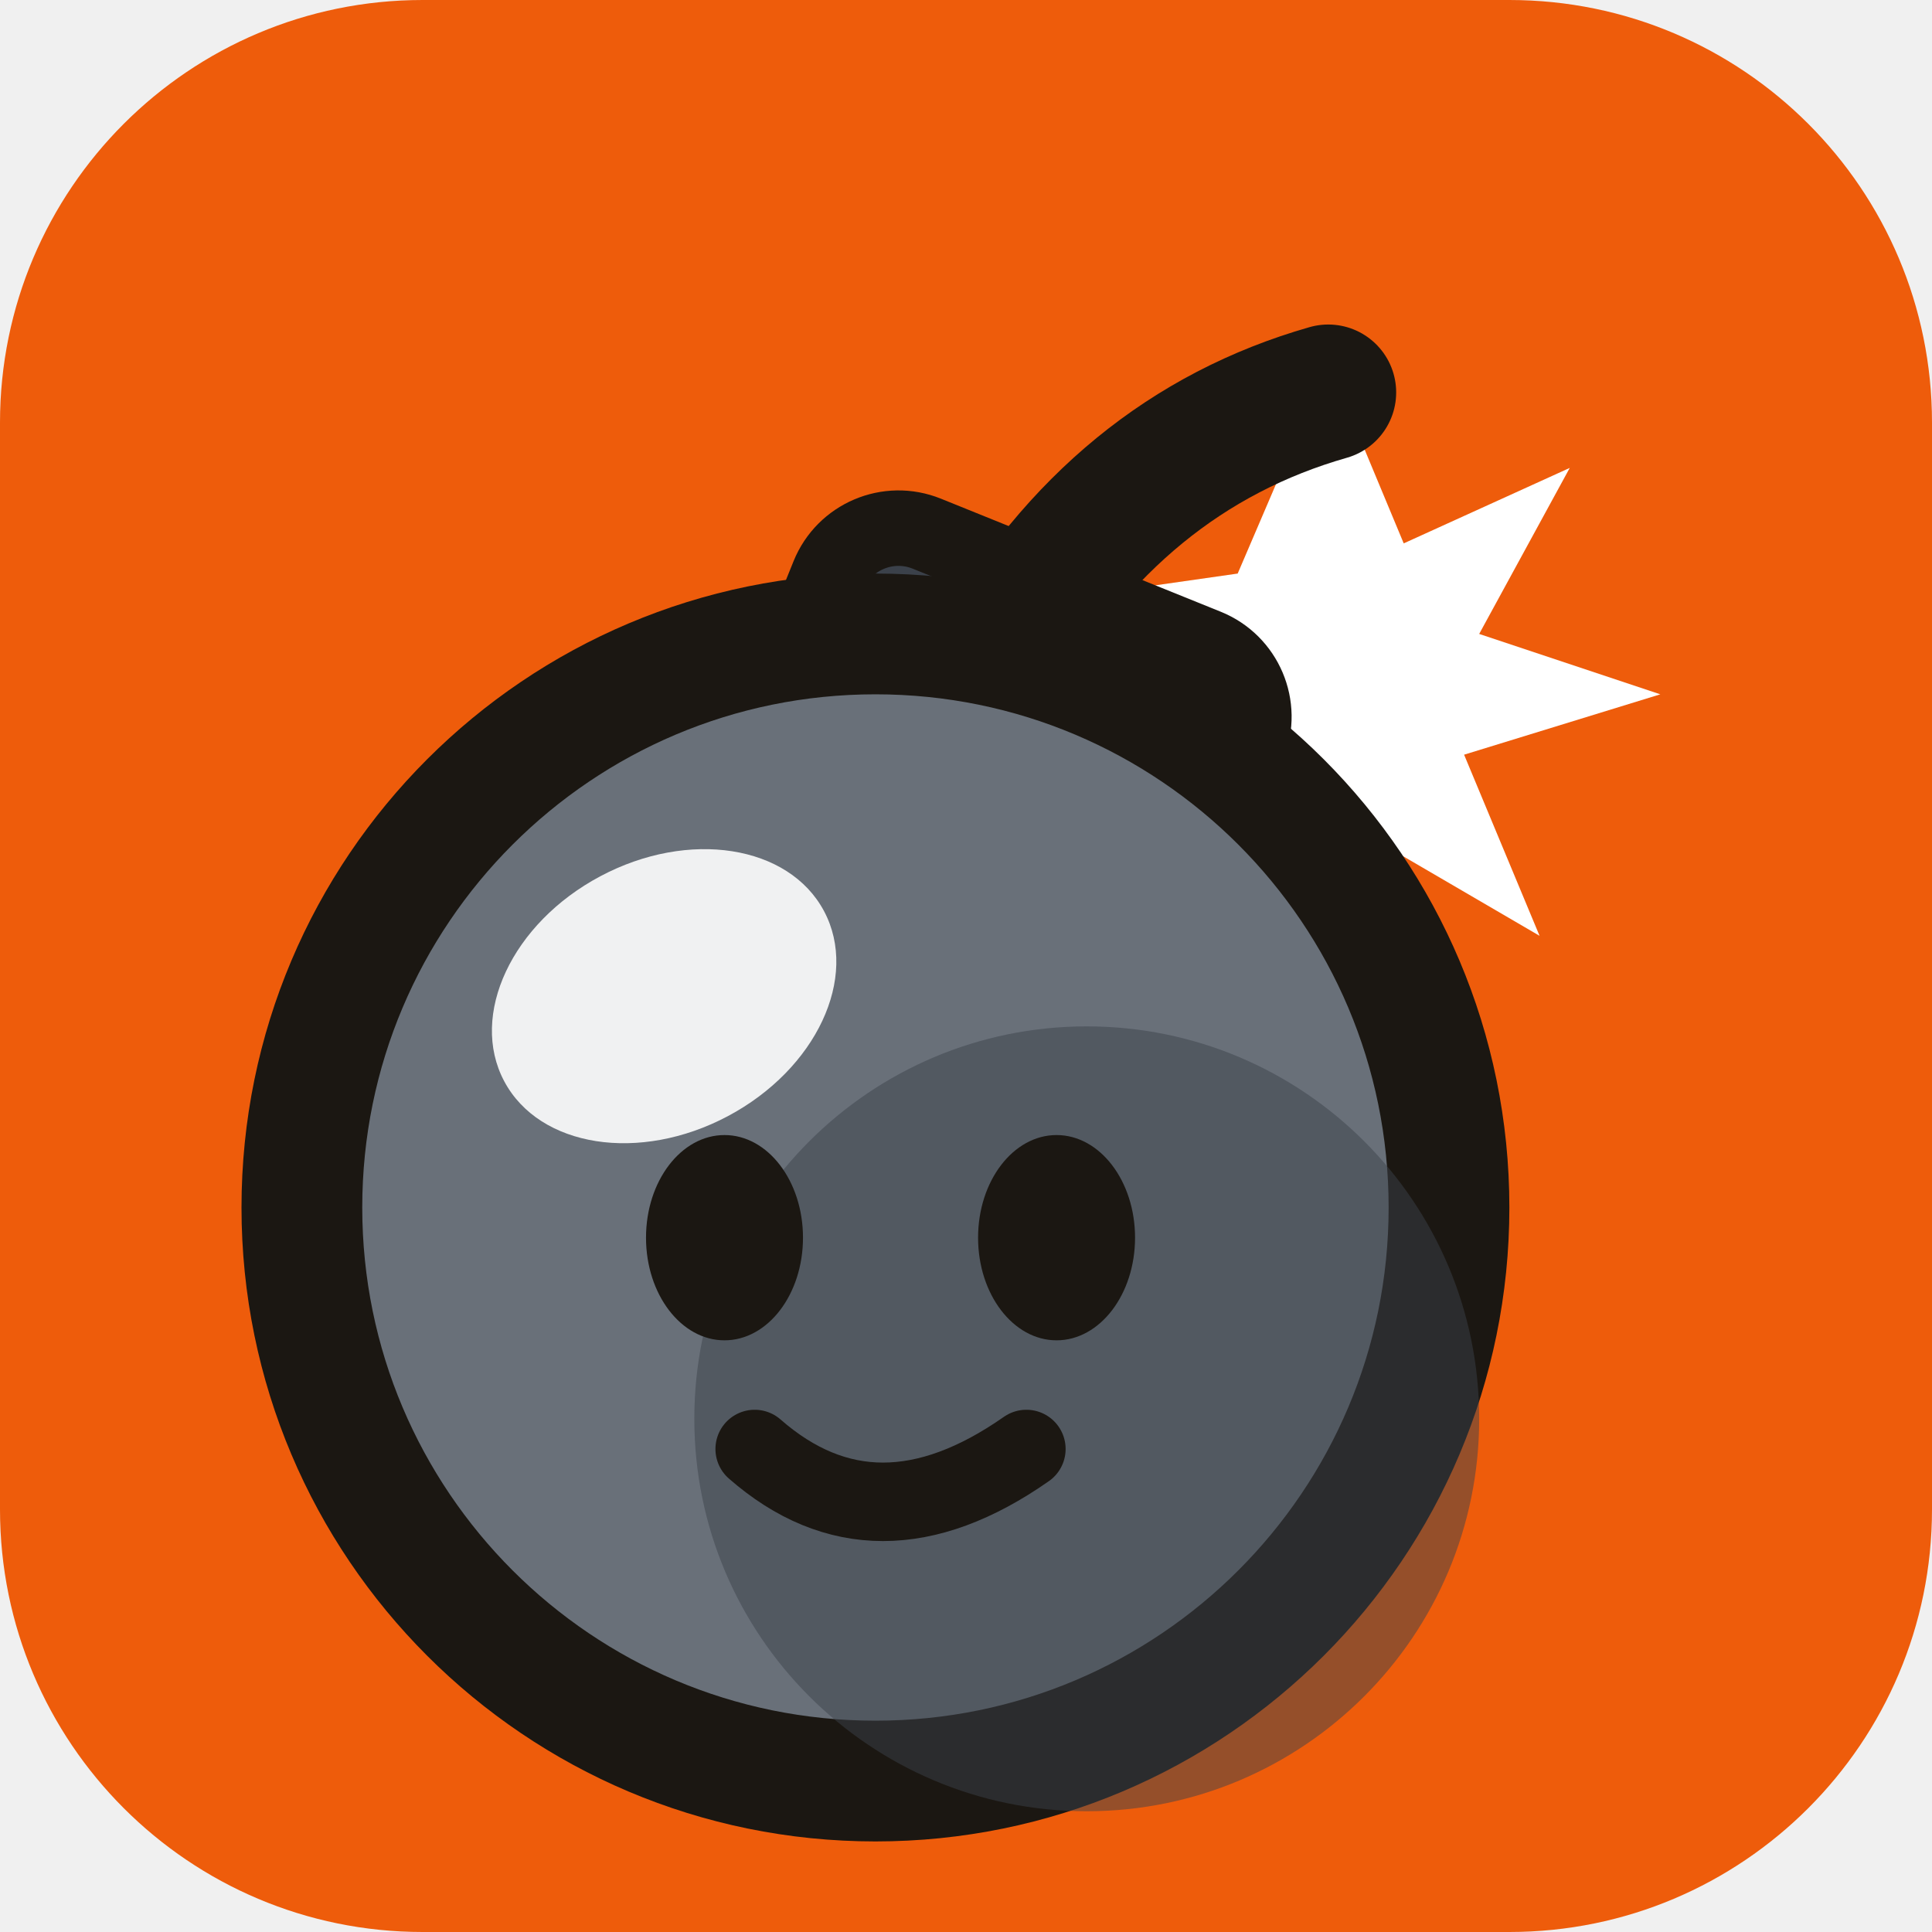
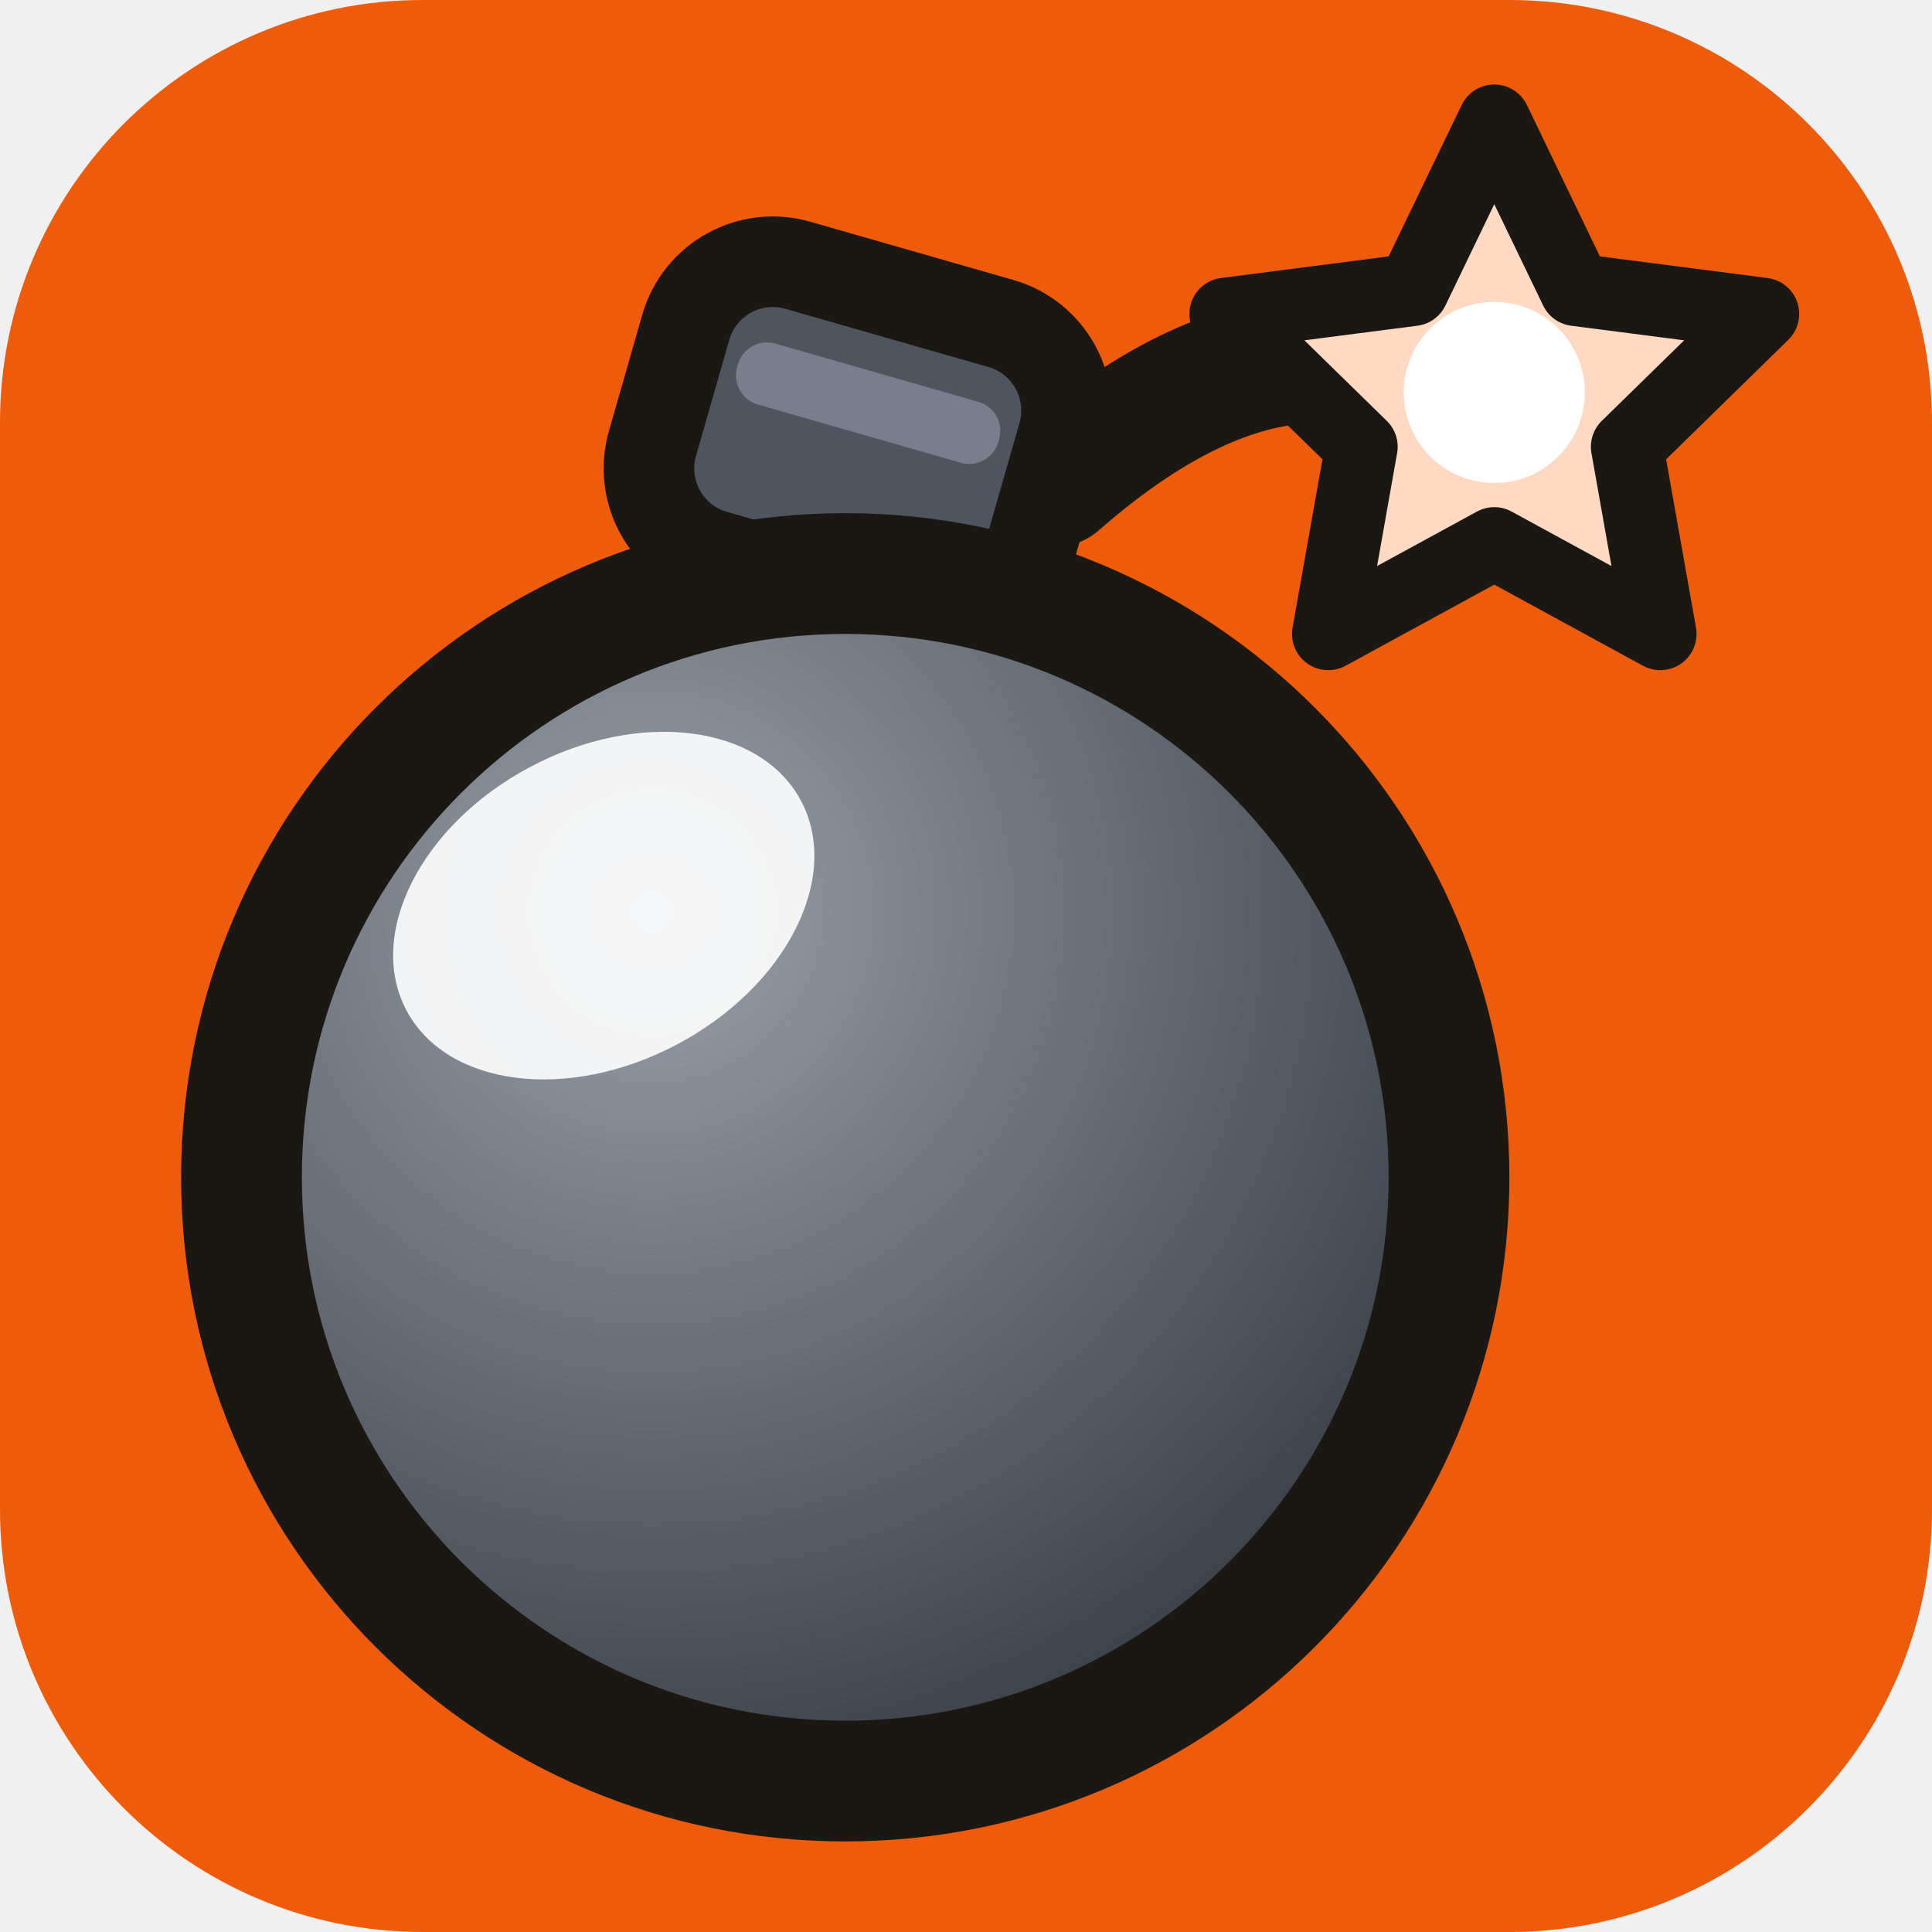
<svg xmlns="http://www.w3.org/2000/svg" viewBox="0 0 64 64">
+   <defs>
+     <radialGradient id="fav-body" cx="0.34" cy="0.28" r="0.88">
+       <stop offset="0%" stop-color="#9AA1AB" />
+       <stop offset="42%" stop-color="#697079" />
+       <stop offset="100%" stop-color="#2B3037" />
+     </radialGradient>
+   </defs>
  <rect width="64" height="64" rx="14" fill="#EE5C0B" />
-   <path d="M44 12 L46.5 18 L52 15.5 L49 21 L55 23 L48.5 25 L51 31 L45 27.5 L43 33.5 L42 27 L36 28 L40 23 L34 20 L41 19 Z" fill="#FFFFFF" />
-   <path d="M33 22 Q37 15 44 13" fill="none" stroke="#1B1712" stroke-width="4.5" stroke-linecap="round" />
-   <g transform="rotate(22 33 24)">
-     <rect x="26" y="19" width="15" height="9" rx="2.5" fill="#3B414A" stroke="#1B1712" stroke-width="2.5" />
+   <path d="M35 16 Q43 9 49 14" fill="none" stroke="#1B1712" stroke-width="4.2" stroke-linecap="round" />
+   <g transform="rotate(16 28 16)">
+     <rect x="21.5" y="9.5" width="13" height="10" rx="3" fill="#4E555F" stroke="#1B1712" stroke-width="3" />
+     <rect x="23.5" y="12.2" width="9" height="2.1" rx="1" fill="#8A929C" opacity="0.7" />
  </g>
-   <circle cx="29" cy="40" r="19" fill="#697079" stroke="#1B1712" stroke-width="4" />
-   <circle cx="36" cy="47" r="13" fill="#3B414A" opacity="0.5" />
-   <ellipse cx="22" cy="33" rx="6" ry="4.5" fill="#FFFFFF" opacity="0.9" transform="rotate(-28 22 33)" />
-   <ellipse cx="24" cy="41" rx="2.6" ry="3.4" fill="#1B1712" />
-   <ellipse cx="35" cy="41" rx="2.6" ry="3.4" fill="#1B1712" />
-   <path d="M25 48 Q29 51.5 34 48" stroke="#1B1712" stroke-width="2.6" fill="none" stroke-linecap="round" />
+   <circle cx="28" cy="39" r="20" fill="url(#fav-body)" stroke="#1B1712" stroke-width="4" />
+   <ellipse cx="20" cy="30" rx="7.4" ry="5.2" fill="#FFFFFF" opacity="0.9" transform="rotate(-28 20 30)" />
+   <path d="M49.5 4 L52.2 9.6 L58.4 10.4 L53.9 14.8 L55 21 L49.5 18 L44 21 L45.1 14.8 L40.6 10.4 L46.8 9.6 Z" fill="#FFD9C2" stroke="#1B1712" stroke-width="2.4" stroke-linejoin="round" />
+   <circle cx="49.5" cy="13" r="3" fill="#FFFFFF" />
</svg>
